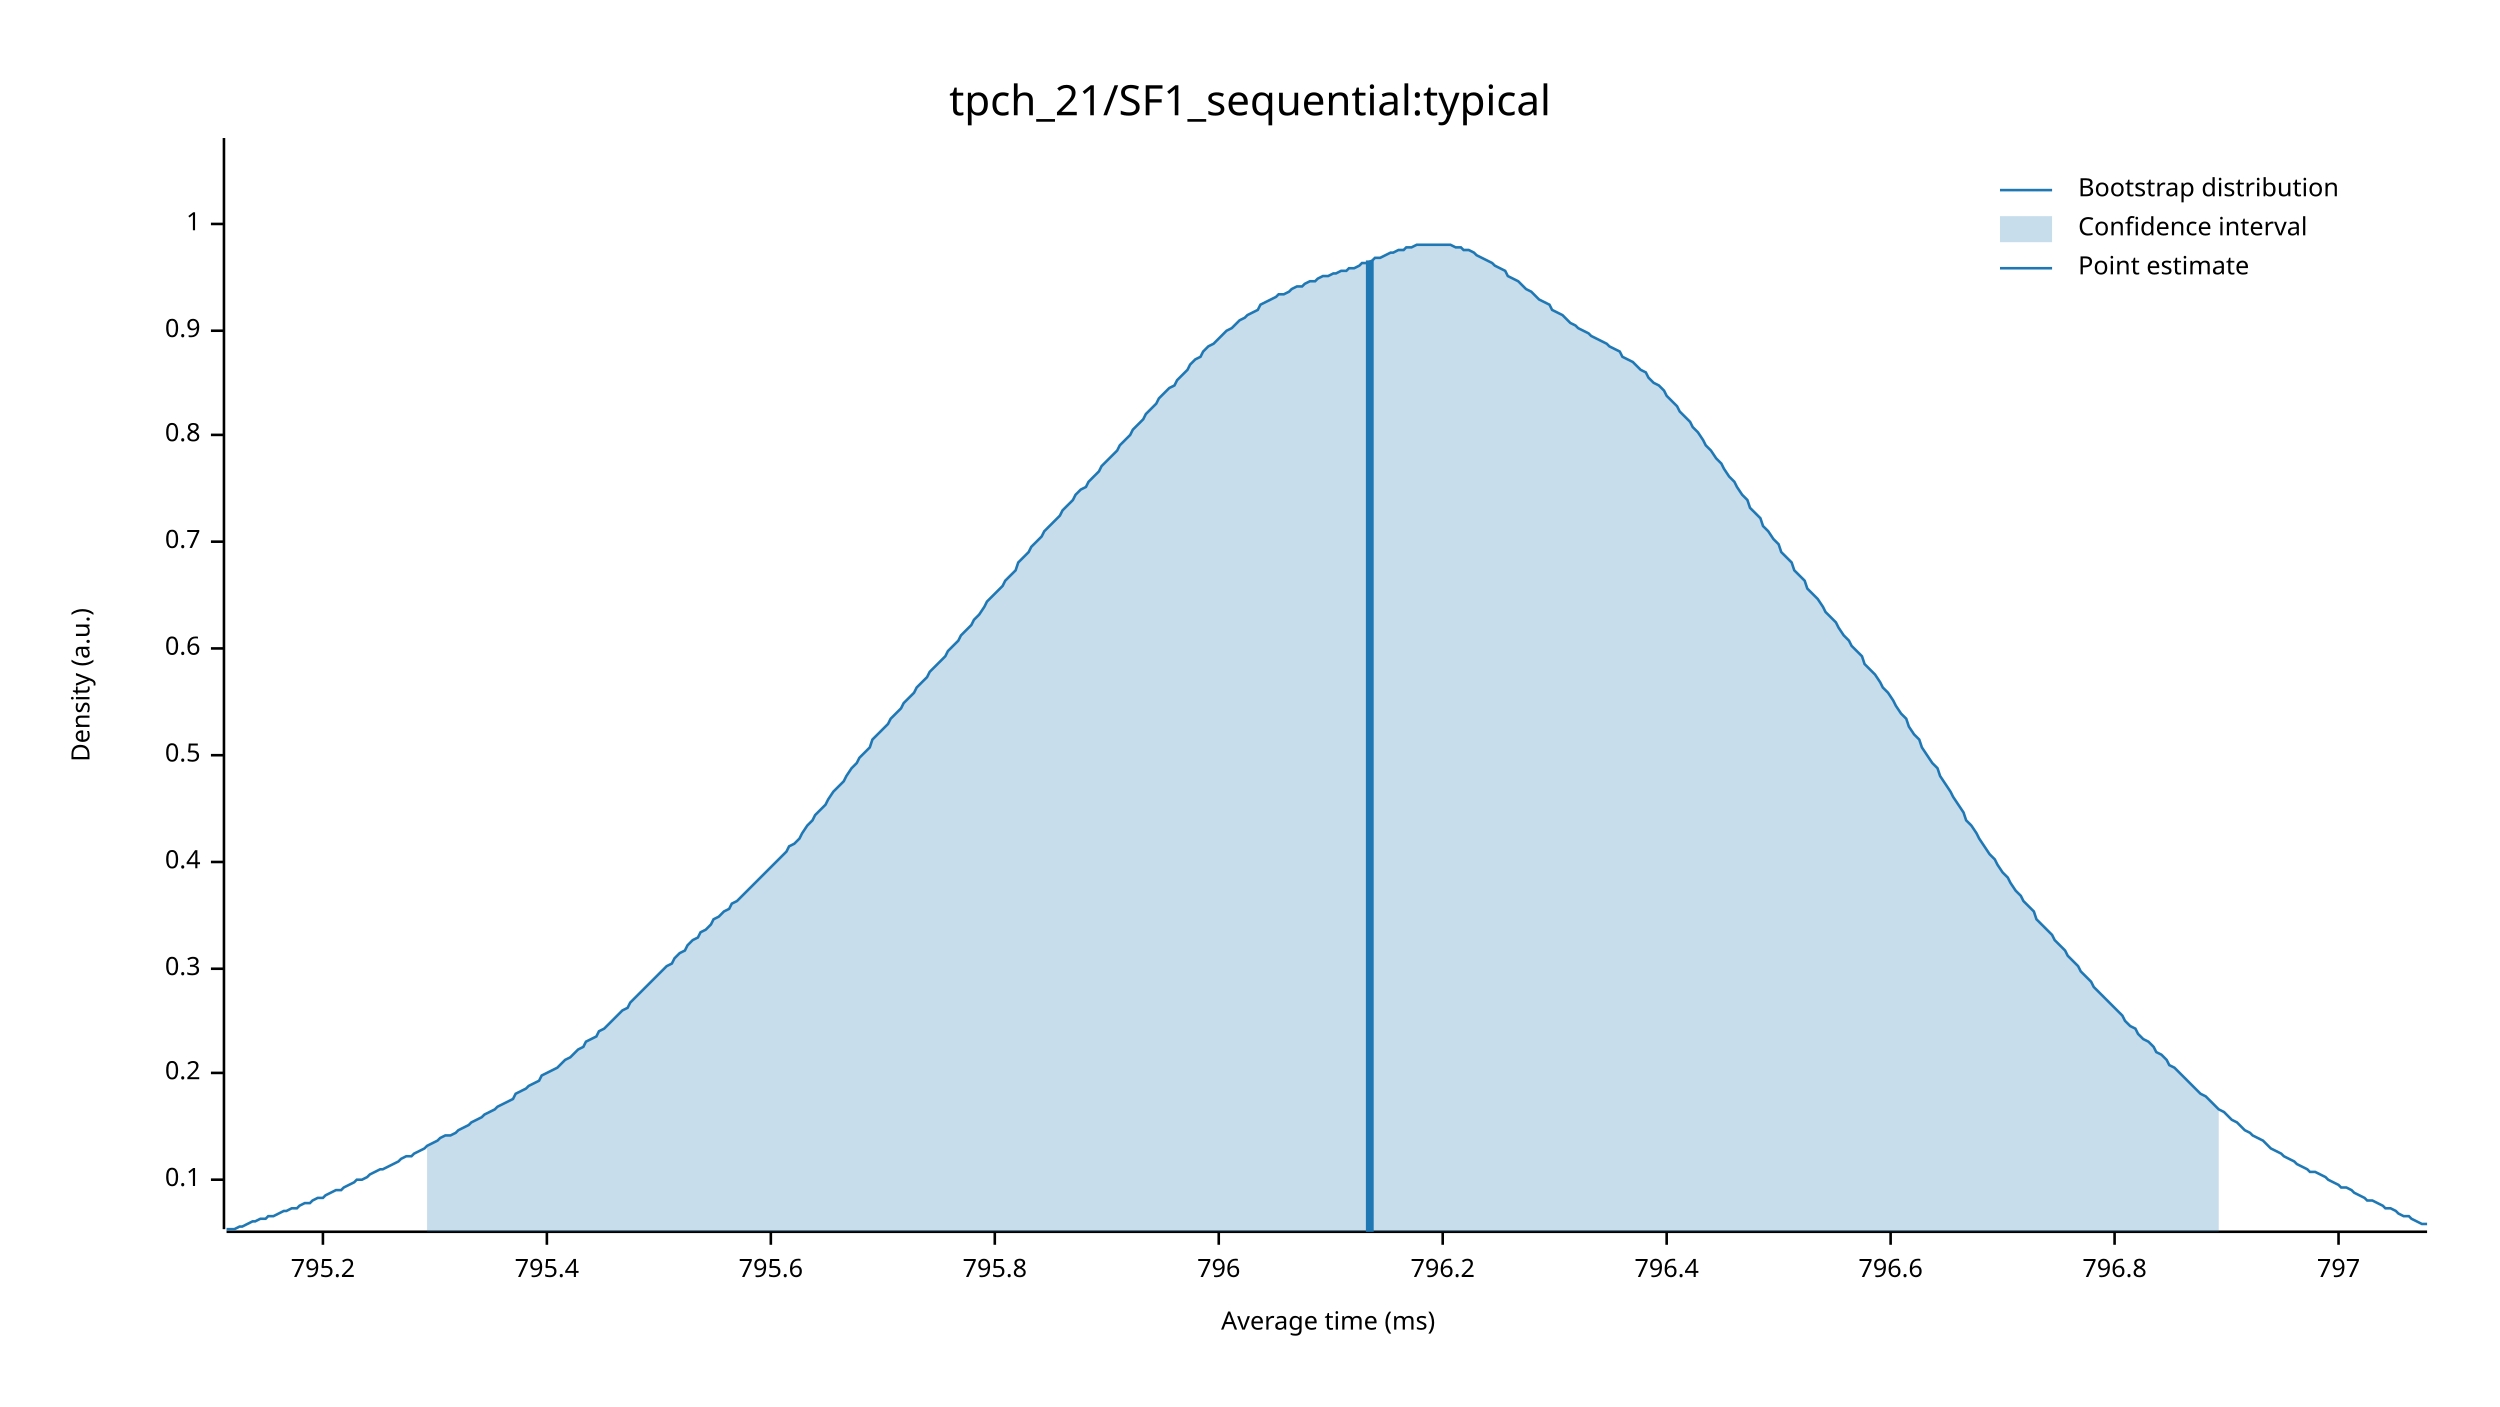
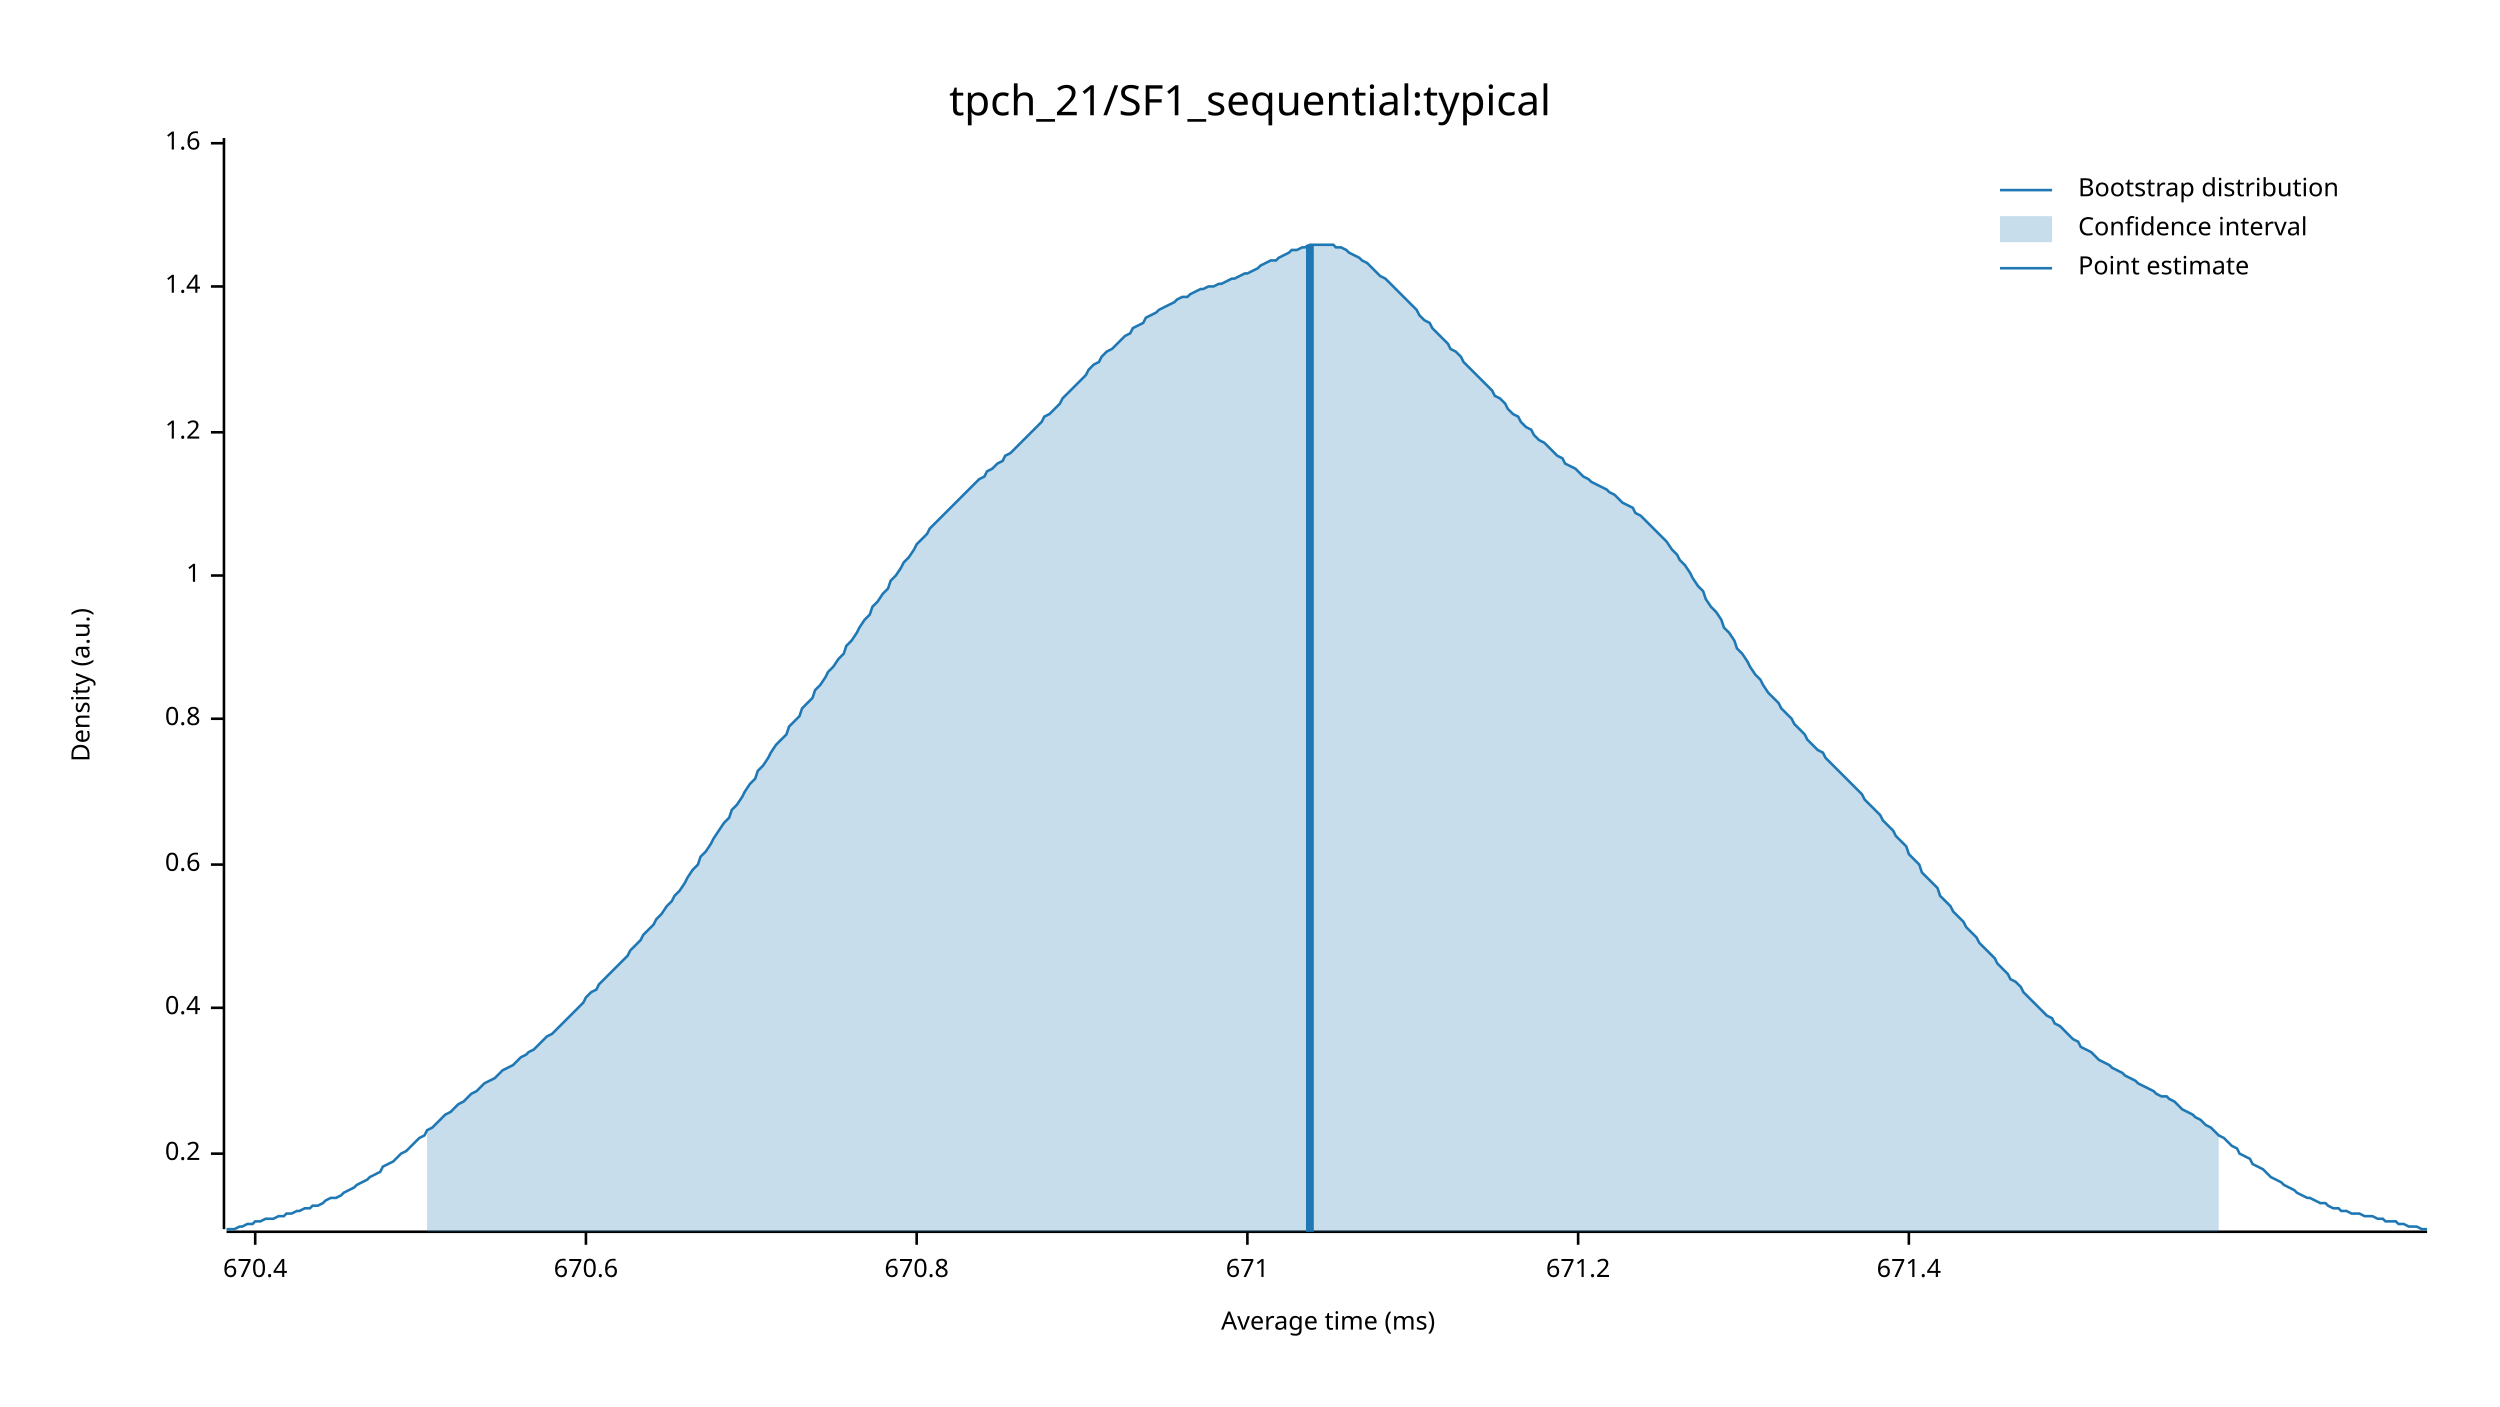
<svg xmlns="http://www.w3.org/2000/svg" width="960" height="540" viewBox="0 0 960 540">
  <text x="480" y="32" dy="0.76em" text-anchor="middle" font-family="sans-serif" font-size="16.129" opacity="1" fill="#000000">
tpch_21/SF1_sequential:typical
</text>
  <text x="27" y="263" dy="0.76em" text-anchor="middle" font-family="sans-serif" font-size="9.677" opacity="1" fill="#000000" transform="rotate(270, 27, 263)">
Density (a.u.)
</text>
  <text x="510" y="513" dy="-0.5ex" text-anchor="middle" font-family="sans-serif" font-size="9.677" opacity="1" fill="#000000">
Average time (ms)
</text>
  <polyline fill="none" opacity="1" stroke="#000000" stroke-width="1" points="86,53 86,472 " />
-   <text x="77" y="453" dy="0.5ex" text-anchor="end" font-family="sans-serif" font-size="9.677" opacity="1" fill="#000000">
- 0.1
- </text>
-   <polyline fill="none" opacity="1" stroke="#000000" stroke-width="1" points="81,453 86,453 " />
-   <text x="77" y="412" dy="0.5ex" text-anchor="end" font-family="sans-serif" font-size="9.677" opacity="1" fill="#000000">
+   <text x="77" y="443" dy="0.5ex" text-anchor="end" font-family="sans-serif" font-size="9.677" opacity="1" fill="#000000">
0.2
</text>
-   <polyline fill="none" opacity="1" stroke="#000000" stroke-width="1" points="81,412 86,412 " />
-   <text x="77" y="372" dy="0.5ex" text-anchor="end" font-family="sans-serif" font-size="9.677" opacity="1" fill="#000000">
- 0.3
- </text>
-   <polyline fill="none" opacity="1" stroke="#000000" stroke-width="1" points="81,372 86,372 " />
-   <text x="77" y="331" dy="0.5ex" text-anchor="end" font-family="sans-serif" font-size="9.677" opacity="1" fill="#000000">
+   <polyline fill="none" opacity="1" stroke="#000000" stroke-width="1" points="81,443 86,443 " />
+   <text x="77" y="387" dy="0.5ex" text-anchor="end" font-family="sans-serif" font-size="9.677" opacity="1" fill="#000000">
0.4
</text>
-   <polyline fill="none" opacity="1" stroke="#000000" stroke-width="1" points="81,331 86,331 " />
-   <text x="77" y="290" dy="0.5ex" text-anchor="end" font-family="sans-serif" font-size="9.677" opacity="1" fill="#000000">
- 0.5
- </text>
-   <polyline fill="none" opacity="1" stroke="#000000" stroke-width="1" points="81,290 86,290 " />
-   <text x="77" y="249" dy="0.5ex" text-anchor="end" font-family="sans-serif" font-size="9.677" opacity="1" fill="#000000">
+   <polyline fill="none" opacity="1" stroke="#000000" stroke-width="1" points="81,387 86,387 " />
+   <text x="77" y="332" dy="0.5ex" text-anchor="end" font-family="sans-serif" font-size="9.677" opacity="1" fill="#000000">
0.6
</text>
-   <polyline fill="none" opacity="1" stroke="#000000" stroke-width="1" points="81,249 86,249 " />
-   <text x="77" y="208" dy="0.5ex" text-anchor="end" font-family="sans-serif" font-size="9.677" opacity="1" fill="#000000">
- 0.7
- </text>
-   <polyline fill="none" opacity="1" stroke="#000000" stroke-width="1" points="81,208 86,208 " />
-   <text x="77" y="167" dy="0.5ex" text-anchor="end" font-family="sans-serif" font-size="9.677" opacity="1" fill="#000000">
+   <polyline fill="none" opacity="1" stroke="#000000" stroke-width="1" points="81,332 86,332 " />
+   <text x="77" y="276" dy="0.5ex" text-anchor="end" font-family="sans-serif" font-size="9.677" opacity="1" fill="#000000">
0.8
</text>
-   <polyline fill="none" opacity="1" stroke="#000000" stroke-width="1" points="81,167 86,167 " />
-   <text x="77" y="127" dy="0.5ex" text-anchor="end" font-family="sans-serif" font-size="9.677" opacity="1" fill="#000000">
- 0.9
- </text>
-   <polyline fill="none" opacity="1" stroke="#000000" stroke-width="1" points="81,127 86,127 " />
-   <text x="77" y="86" dy="0.5ex" text-anchor="end" font-family="sans-serif" font-size="9.677" opacity="1" fill="#000000">
+   <polyline fill="none" opacity="1" stroke="#000000" stroke-width="1" points="81,276 86,276 " />
+   <text x="77" y="221" dy="0.5ex" text-anchor="end" font-family="sans-serif" font-size="9.677" opacity="1" fill="#000000">
1
</text>
-   <polyline fill="none" opacity="1" stroke="#000000" stroke-width="1" points="81,86 86,86 " />
+   <polyline fill="none" opacity="1" stroke="#000000" stroke-width="1" points="81,221 86,221 " />
+   <text x="77" y="166" dy="0.5ex" text-anchor="end" font-family="sans-serif" font-size="9.677" opacity="1" fill="#000000">
+ 1.2
+ </text>
+   <polyline fill="none" opacity="1" stroke="#000000" stroke-width="1" points="81,166 86,166 " />
+   <text x="77" y="110" dy="0.5ex" text-anchor="end" font-family="sans-serif" font-size="9.677" opacity="1" fill="#000000">
+ 1.4
+ </text>
+   <polyline fill="none" opacity="1" stroke="#000000" stroke-width="1" points="81,110 86,110 " />
+   <text x="77" y="55" dy="0.5ex" text-anchor="end" font-family="sans-serif" font-size="9.677" opacity="1" fill="#000000">
+ 1.6
+ </text>
+   <polyline fill="none" opacity="1" stroke="#000000" stroke-width="1" points="81,55 86,55 " />
  <polyline fill="none" opacity="1" stroke="#000000" stroke-width="1" points="87,473 932,473 " />
-   <text x="124" y="483" dy="0.76em" text-anchor="middle" font-family="sans-serif" font-size="9.677" opacity="1" fill="#000000">
- 795.2
+   <text x="98" y="483" dy="0.76em" text-anchor="middle" font-family="sans-serif" font-size="9.677" opacity="1" fill="#000000">
+ 670.4
</text>
-   <polyline fill="none" opacity="1" stroke="#000000" stroke-width="1" points="124,473 124,478 " />
-   <text x="210" y="483" dy="0.76em" text-anchor="middle" font-family="sans-serif" font-size="9.677" opacity="1" fill="#000000">
- 795.4
+   <polyline fill="none" opacity="1" stroke="#000000" stroke-width="1" points="98,473 98,478 " />
+   <text x="225" y="483" dy="0.76em" text-anchor="middle" font-family="sans-serif" font-size="9.677" opacity="1" fill="#000000">
+ 670.6
</text>
-   <polyline fill="none" opacity="1" stroke="#000000" stroke-width="1" points="210,473 210,478 " />
-   <text x="296" y="483" dy="0.76em" text-anchor="middle" font-family="sans-serif" font-size="9.677" opacity="1" fill="#000000">
- 795.6
+   <polyline fill="none" opacity="1" stroke="#000000" stroke-width="1" points="225,473 225,478 " />
+   <text x="352" y="483" dy="0.76em" text-anchor="middle" font-family="sans-serif" font-size="9.677" opacity="1" fill="#000000">
+ 670.8
</text>
-   <polyline fill="none" opacity="1" stroke="#000000" stroke-width="1" points="296,473 296,478 " />
-   <text x="382" y="483" dy="0.76em" text-anchor="middle" font-family="sans-serif" font-size="9.677" opacity="1" fill="#000000">
- 795.8
+   <polyline fill="none" opacity="1" stroke="#000000" stroke-width="1" points="352,473 352,478 " />
+   <text x="479" y="483" dy="0.76em" text-anchor="middle" font-family="sans-serif" font-size="9.677" opacity="1" fill="#000000">
+ 671
</text>
-   <polyline fill="none" opacity="1" stroke="#000000" stroke-width="1" points="382,473 382,478 " />
-   <text x="468" y="483" dy="0.76em" text-anchor="middle" font-family="sans-serif" font-size="9.677" opacity="1" fill="#000000">
- 796
+   <polyline fill="none" opacity="1" stroke="#000000" stroke-width="1" points="479,473 479,478 " />
+   <text x="606" y="483" dy="0.76em" text-anchor="middle" font-family="sans-serif" font-size="9.677" opacity="1" fill="#000000">
+ 671.2
</text>
-   <polyline fill="none" opacity="1" stroke="#000000" stroke-width="1" points="468,473 468,478 " />
-   <text x="554" y="483" dy="0.76em" text-anchor="middle" font-family="sans-serif" font-size="9.677" opacity="1" fill="#000000">
- 796.2
+   <polyline fill="none" opacity="1" stroke="#000000" stroke-width="1" points="606,473 606,478 " />
+   <text x="733" y="483" dy="0.76em" text-anchor="middle" font-family="sans-serif" font-size="9.677" opacity="1" fill="#000000">
+ 671.4
</text>
-   <polyline fill="none" opacity="1" stroke="#000000" stroke-width="1" points="554,473 554,478 " />
-   <text x="640" y="483" dy="0.76em" text-anchor="middle" font-family="sans-serif" font-size="9.677" opacity="1" fill="#000000">
- 796.4
- </text>
-   <polyline fill="none" opacity="1" stroke="#000000" stroke-width="1" points="640,473 640,478 " />
-   <text x="726" y="483" dy="0.76em" text-anchor="middle" font-family="sans-serif" font-size="9.677" opacity="1" fill="#000000">
- 796.6
- </text>
-   <polyline fill="none" opacity="1" stroke="#000000" stroke-width="1" points="726,473 726,478 " />
-   <text x="812" y="483" dy="0.76em" text-anchor="middle" font-family="sans-serif" font-size="9.677" opacity="1" fill="#000000">
- 796.8
- </text>
-   <polyline fill="none" opacity="1" stroke="#000000" stroke-width="1" points="812,473 812,478 " />
-   <text x="898" y="483" dy="0.76em" text-anchor="middle" font-family="sans-serif" font-size="9.677" opacity="1" fill="#000000">
- 797
- </text>
-   <polyline fill="none" opacity="1" stroke="#000000" stroke-width="1" points="898,473 898,478 " />
-   <polyline fill="none" opacity="1" stroke="#1F78B4" stroke-width="1" points="87,472 88,472 90,472 92,471 93,471 95,470 97,469 98,469 100,468 102,468 103,467 105,467 107,466 109,465 110,465 112,464 114,464 115,463 117,462 119,462 120,461 122,460 124,460 125,459 127,458 129,457 131,457 132,456 134,455 136,454 137,453 139,453 141,452 142,451 144,450 146,449 147,449 149,448 151,447 153,446 154,445 156,444 158,444 159,443 161,442 163,441 164,440 166,439 168,438 169,437 171,436 173,436 175,435 176,434 178,433 180,432 181,431 183,430 185,429 186,428 188,427 190,426 191,425 193,424 195,423 197,422 198,420 200,419 202,418 203,417 205,416 207,415 208,413 210,412 212,411 214,410 215,409 217,407 219,406 220,405 222,403 224,402 225,400 227,399 229,398 230,396 232,395 234,393 236,391 237,390 239,388 241,387 242,385 244,383 246,381 247,380 249,378 251,376 252,375 254,373 256,371 258,370 259,368 261,366 263,365 264,363 266,361 268,360 269,358 271,357 273,355 274,353 276,352 278,350 280,349 281,347 283,346 285,344 286,343 288,341 290,339 291,338 293,336 295,334 296,333 298,331 300,329 302,327 303,325 305,324 307,322 308,320 310,317 312,315 313,313 315,311 317,309 318,307 320,304 322,302 324,300 325,298 327,295 329,293 330,291 332,289 334,287 335,284 337,282 339,280 341,278 342,276 344,274 346,272 347,270 349,268 351,266 352,264 354,262 356,260 357,258 359,256 361,254 363,252 364,250 366,248 368,246 369,244 371,242 373,240 374,238 376,236 378,233 379,231 381,229 383,227 385,225 386,223 388,221 390,219 391,216 393,214 395,212 396,210 398,208 400,206 401,204 403,202 405,200 407,198 408,196 410,194 412,192 413,190 415,188 417,187 418,185 420,183 422,181 423,179 425,177 427,175 429,173 430,171 432,169 434,167 435,165 437,163 439,161 440,159 442,157 444,155 445,153 447,151 449,149 451,148 452,146 454,144 456,142 457,140 459,138 461,137 462,135 464,133 466,132 468,130 469,129 471,127 473,126 474,125 476,123 478,122 479,121 481,120 483,119 484,117 486,116 488,115 490,114 491,113 493,113 495,112 496,111 498,110 500,110 501,109 503,108 505,108 506,107 508,106 510,106 512,105 513,105 515,104 517,104 518,103 520,103 522,102 523,101 525,101 527,100 528,99 530,99 532,98 534,97 535,97 537,96 539,96 540,95 542,95 544,94 545,94 547,94 549,94 550,94 552,94 554,94 556,94 557,94 559,95 561,95 562,96 564,96 566,97 567,98 569,99 571,100 573,101 574,102 576,103 578,104 579,106 581,107 583,108 584,109 586,111 588,112 589,113 591,115 593,116 595,117 596,119 598,120 600,121 601,122 603,124 605,125 606,126 608,127 610,128 611,129 613,130 615,131 617,132 618,133 620,134 622,135 623,137 625,138 627,139 628,140 630,142 632,143 633,145 635,147 637,148 639,150 640,152 642,154 644,156 645,158 647,160 649,162 650,164 652,166 654,169 655,171 657,173 659,176 661,178 662,180 664,183 666,185 667,187 669,190 671,192 672,195 674,197 676,199 677,202 679,204 681,207 683,209 684,212 686,214 688,216 689,219 691,221 693,223 694,226 696,228 698,230 700,233 701,235 703,237 705,239 706,241 708,244 710,246 711,248 713,250 715,252 716,255 718,257 720,259 722,262 723,264 725,266 727,269 728,271 730,274 732,276 733,279 735,282 737,284 738,287 740,290 742,293 744,295 745,298 747,301 749,304 750,306 752,309 754,312 755,315 757,317 759,320 760,322 762,325 764,328 766,330 767,332 769,335 771,337 772,339 774,342 776,344 777,346 779,348 781,350 782,353 784,355 786,357 788,359 789,361 791,363 793,365 794,367 796,369 798,371 799,373 801,375 803,377 804,379 806,381 808,383 810,385 811,386 813,388 815,390 816,392 818,394 820,395 821,397 823,399 825,400 827,402 828,404 830,405 832,407 833,409 835,410 837,412 838,413 840,415 842,417 843,418 845,420 847,421 849,423 850,424 852,426 854,427 855,428 857,430 859,431 860,432 862,434 864,435 865,436 867,437 869,438 871,440 872,441 874,442 876,443 877,444 879,445 881,446 882,447 884,448 886,449 887,450 889,450 891,451 893,452 894,453 896,454 898,455 899,456 901,456 903,457 904,458 906,459 908,460 909,461 911,461 913,462 915,463 916,464 918,464 920,465 921,466 923,467 925,467 926,468 928,469 930,470 932,470 " />
-   <polygon opacity="0.25" fill="#1F78B4" points="164,440 166,439 168,438 169,437 171,436 173,436 175,435 176,434 178,433 180,432 181,431 183,430 185,429 186,428 188,427 190,426 191,425 193,424 195,423 197,422 198,420 200,419 202,418 203,417 205,416 207,415 208,413 210,412 212,411 214,410 215,409 217,407 219,406 220,405 222,403 224,402 225,400 227,399 229,398 230,396 232,395 234,393 236,391 237,390 239,388 241,387 242,385 244,383 246,381 247,380 249,378 251,376 252,375 254,373 256,371 258,370 259,368 261,366 263,365 264,363 266,361 268,360 269,358 271,357 273,355 274,353 276,352 278,350 280,349 281,347 283,346 285,344 286,343 288,341 290,339 291,338 293,336 295,334 296,333 298,331 300,329 302,327 303,325 305,324 307,322 308,320 310,317 312,315 313,313 315,311 317,309 318,307 320,304 322,302 324,300 325,298 327,295 329,293 330,291 332,289 334,287 335,284 337,282 339,280 341,278 342,276 344,274 346,272 347,270 349,268 351,266 352,264 354,262 356,260 357,258 359,256 361,254 363,252 364,250 366,248 368,246 369,244 371,242 373,240 374,238 376,236 378,233 379,231 381,229 383,227 385,225 386,223 388,221 390,219 391,216 393,214 395,212 396,210 398,208 400,206 401,204 403,202 405,200 407,198 408,196 410,194 412,192 413,190 415,188 417,187 418,185 420,183 422,181 423,179 425,177 427,175 429,173 430,171 432,169 434,167 435,165 437,163 439,161 440,159 442,157 444,155 445,153 447,151 449,149 451,148 452,146 454,144 456,142 457,140 459,138 461,137 462,135 464,133 466,132 468,130 469,129 471,127 473,126 474,125 476,123 478,122 479,121 481,120 483,119 484,117 486,116 488,115 490,114 491,113 493,113 495,112 496,111 498,110 500,110 501,109 503,108 505,108 506,107 508,106 510,106 512,105 513,105 515,104 517,104 518,103 520,103 522,102 523,101 525,101 527,100 528,99 530,99 532,98 534,97 535,97 537,96 539,96 540,95 542,95 544,94 545,94 547,94 549,94 550,94 552,94 554,94 556,94 557,94 559,95 561,95 562,96 564,96 566,97 567,98 569,99 571,100 573,101 574,102 576,103 578,104 579,106 581,107 583,108 584,109 586,111 588,112 589,113 591,115 593,116 595,117 596,119 598,120 600,121 601,122 603,124 605,125 606,126 608,127 610,128 611,129 613,130 615,131 617,132 618,133 620,134 622,135 623,137 625,138 627,139 628,140 630,142 632,143 633,145 635,147 637,148 639,150 640,152 642,154 644,156 645,158 647,160 649,162 650,164 652,166 654,169 655,171 657,173 659,176 661,178 662,180 664,183 666,185 667,187 669,190 671,192 672,195 674,197 676,199 677,202 679,204 681,207 683,209 684,212 686,214 688,216 689,219 691,221 693,223 694,226 696,228 698,230 700,233 701,235 703,237 705,239 706,241 708,244 710,246 711,248 713,250 715,252 716,255 718,257 720,259 722,262 723,264 725,266 727,269 728,271 730,274 732,276 733,279 735,282 737,284 738,287 740,290 742,293 744,295 745,298 747,301 749,304 750,306 752,309 754,312 755,315 757,317 759,320 760,322 762,325 764,328 766,330 767,332 769,335 771,337 772,339 774,342 776,344 777,346 779,348 781,350 782,353 784,355 786,357 788,359 789,361 791,363 793,365 794,367 796,369 798,371 799,373 801,375 803,377 804,379 806,381 808,383 810,385 811,386 813,388 815,390 816,392 818,394 820,395 821,397 823,399 825,400 827,402 828,404 830,405 832,407 833,409 835,410 837,412 838,413 840,415 842,417 843,418 845,420 847,421 849,423 850,424 852,426 852,473 164,473 " />
-   <polyline fill="none" opacity="1" stroke="#1F78B4" stroke-width="3" points="526,473 526,100 " />
+   <polyline fill="none" opacity="1" stroke="#000000" stroke-width="1" points="733,473 733,478 " />
+   <polyline fill="none" opacity="1" stroke="#1F78B4" stroke-width="1" points="87,472 88,472 90,472 92,471 93,471 95,470 97,470 98,469 100,469 102,468 103,468 105,468 107,467 109,467 110,466 112,466 114,465 115,465 117,464 119,464 120,463 122,463 124,462 125,461 127,460 129,460 131,459 132,458 134,457 136,456 137,455 139,454 141,453 142,452 144,451 146,450 147,448 149,447 151,446 153,444 154,443 156,442 158,440 159,439 161,437 163,436 164,434 166,433 168,431 169,430 171,428 173,427 175,425 176,424 178,423 180,421 181,420 183,419 185,417 186,416 188,415 190,414 191,413 193,411 195,410 197,409 198,408 200,406 202,405 203,404 205,403 207,401 208,400 210,398 212,397 214,395 215,394 217,392 219,390 220,389 222,387 224,385 225,383 227,381 229,380 230,378 232,376 234,374 236,372 237,371 239,369 241,367 242,365 244,363 246,361 247,359 249,357 251,355 252,353 254,351 256,348 258,346 259,344 261,342 263,339 264,337 266,334 268,332 269,329 271,327 273,324 274,322 276,319 278,316 280,314 281,311 283,309 285,306 286,304 288,301 290,299 291,296 293,294 295,291 296,289 298,286 300,284 302,282 303,279 305,277 307,275 308,272 310,270 312,268 313,265 315,263 317,260 318,258 320,256 322,253 324,251 325,248 327,246 329,243 330,241 332,238 334,236 335,233 337,231 339,228 341,226 342,223 344,221 346,218 347,216 349,214 351,211 352,209 354,207 356,205 357,203 359,201 361,199 363,197 364,196 366,194 368,192 369,191 371,189 373,187 374,186 376,184 378,183 379,181 381,180 383,178 385,177 386,175 388,174 390,172 391,171 393,169 395,167 396,166 398,164 400,162 401,160 403,159 405,157 407,155 408,153 410,151 412,149 413,148 415,146 417,144 418,142 420,140 422,139 423,137 425,135 427,134 429,132 430,131 432,129 434,128 435,126 437,125 439,124 440,122 442,121 444,120 445,119 447,118 449,117 451,116 452,115 454,114 456,114 457,113 459,112 461,111 462,111 464,110 466,110 468,109 469,109 471,108 473,107 474,107 476,106 478,105 479,105 481,104 483,103 484,102 486,101 488,100 490,100 491,99 493,98 495,97 496,96 498,96 500,95 501,95 503,94 505,94 506,94 508,94 510,94 512,94 513,95 515,95 517,96 518,97 520,98 522,99 523,100 525,101 527,103 528,104 530,106 532,107 534,109 535,110 537,112 539,114 540,115 542,117 544,119 545,121 547,123 549,124 550,126 552,128 554,130 556,132 557,134 559,135 561,137 562,139 564,141 566,143 567,144 569,146 571,148 573,150 574,152 576,153 578,155 579,157 581,159 583,160 584,162 586,164 588,165 589,167 591,169 593,170 595,172 596,173 598,175 600,176 601,178 603,179 605,180 606,181 608,183 610,184 611,185 613,186 615,187 617,188 618,189 620,190 622,192 623,193 625,194 627,195 628,197 630,198 632,200 633,201 635,203 637,205 639,207 640,208 642,211 644,213 645,215 647,217 649,220 650,222 652,225 654,227 655,230 657,233 659,235 661,238 662,241 664,243 666,246 667,249 669,251 671,254 672,256 674,259 676,261 677,263 679,266 681,268 683,270 684,272 686,274 688,276 689,278 691,280 693,282 694,284 696,286 698,288 700,289 701,291 703,293 705,295 706,296 708,298 710,300 711,301 713,303 715,305 716,307 718,309 720,311 722,313 723,315 725,317 727,319 728,321 730,323 732,325 733,328 735,330 737,332 738,335 740,337 742,339 744,341 745,344 747,346 749,348 750,350 752,352 754,354 755,356 757,358 759,360 760,362 762,364 764,366 766,368 767,370 769,372 771,374 772,376 774,377 776,379 777,381 779,383 781,385 782,386 784,388 786,390 788,391 789,393 791,394 793,396 794,397 796,399 798,400 799,402 801,403 803,404 804,405 806,407 808,408 810,409 811,410 813,411 815,412 816,413 818,414 820,415 821,416 823,417 825,418 827,419 828,420 830,421 832,421 833,422 835,423 837,425 838,426 840,427 842,428 843,429 845,430 847,432 849,433 850,434 852,436 854,437 855,438 857,440 859,441 860,443 862,444 864,445 865,447 867,448 869,449 871,451 872,452 874,453 876,454 877,455 879,456 881,457 882,458 884,459 886,460 887,460 889,461 891,462 893,462 894,463 896,464 898,464 899,465 901,465 903,466 904,466 906,466 908,467 909,467 911,467 913,468 915,468 916,469 918,469 920,469 921,470 923,470 925,471 926,471 928,471 930,472 932,472 " />
+   <polygon opacity="0.25" fill="#1F78B4" points="164,434 166,433 168,431 169,430 171,428 173,427 175,425 176,424 178,423 180,421 181,420 183,419 185,417 186,416 188,415 190,414 191,413 193,411 195,410 197,409 198,408 200,406 202,405 203,404 205,403 207,401 208,400 210,398 212,397 214,395 215,394 217,392 219,390 220,389 222,387 224,385 225,383 227,381 229,380 230,378 232,376 234,374 236,372 237,371 239,369 241,367 242,365 244,363 246,361 247,359 249,357 251,355 252,353 254,351 256,348 258,346 259,344 261,342 263,339 264,337 266,334 268,332 269,329 271,327 273,324 274,322 276,319 278,316 280,314 281,311 283,309 285,306 286,304 288,301 290,299 291,296 293,294 295,291 296,289 298,286 300,284 302,282 303,279 305,277 307,275 308,272 310,270 312,268 313,265 315,263 317,260 318,258 320,256 322,253 324,251 325,248 327,246 329,243 330,241 332,238 334,236 335,233 337,231 339,228 341,226 342,223 344,221 346,218 347,216 349,214 351,211 352,209 354,207 356,205 357,203 359,201 361,199 363,197 364,196 366,194 368,192 369,191 371,189 373,187 374,186 376,184 378,183 379,181 381,180 383,178 385,177 386,175 388,174 390,172 391,171 393,169 395,167 396,166 398,164 400,162 401,160 403,159 405,157 407,155 408,153 410,151 412,149 413,148 415,146 417,144 418,142 420,140 422,139 423,137 425,135 427,134 429,132 430,131 432,129 434,128 435,126 437,125 439,124 440,122 442,121 444,120 445,119 447,118 449,117 451,116 452,115 454,114 456,114 457,113 459,112 461,111 462,111 464,110 466,110 468,109 469,109 471,108 473,107 474,107 476,106 478,105 479,105 481,104 483,103 484,102 486,101 488,100 490,100 491,99 493,98 495,97 496,96 498,96 500,95 501,95 503,94 505,94 506,94 508,94 510,94 512,94 513,95 515,95 517,96 518,97 520,98 522,99 523,100 525,101 527,103 528,104 530,106 532,107 534,109 535,110 537,112 539,114 540,115 542,117 544,119 545,121 547,123 549,124 550,126 552,128 554,130 556,132 557,134 559,135 561,137 562,139 564,141 566,143 567,144 569,146 571,148 573,150 574,152 576,153 578,155 579,157 581,159 583,160 584,162 586,164 588,165 589,167 591,169 593,170 595,172 596,173 598,175 600,176 601,178 603,179 605,180 606,181 608,183 610,184 611,185 613,186 615,187 617,188 618,189 620,190 622,192 623,193 625,194 627,195 628,197 630,198 632,200 633,201 635,203 637,205 639,207 640,208 642,211 644,213 645,215 647,217 649,220 650,222 652,225 654,227 655,230 657,233 659,235 661,238 662,241 664,243 666,246 667,249 669,251 671,254 672,256 674,259 676,261 677,263 679,266 681,268 683,270 684,272 686,274 688,276 689,278 691,280 693,282 694,284 696,286 698,288 700,289 701,291 703,293 705,295 706,296 708,298 710,300 711,301 713,303 715,305 716,307 718,309 720,311 722,313 723,315 725,317 727,319 728,321 730,323 732,325 733,328 735,330 737,332 738,335 740,337 742,339 744,341 745,344 747,346 749,348 750,350 752,352 754,354 755,356 757,358 759,360 760,362 762,364 764,366 766,368 767,370 769,372 771,374 772,376 774,377 776,379 777,381 779,383 781,385 782,386 784,388 786,390 788,391 789,393 791,394 793,396 794,397 796,399 798,400 799,402 801,403 803,404 804,405 806,407 808,408 810,409 811,410 813,411 815,412 816,413 818,414 820,415 821,416 823,417 825,418 827,419 828,420 830,421 832,421 833,422 835,423 837,425 838,426 840,427 842,428 843,429 845,430 847,432 849,433 850,434 852,436 852,473 164,473 " />
+   <polyline fill="none" opacity="1" stroke="#1F78B4" stroke-width="3" points="503,473 503,94 " />
  <text x="798" y="68" dy="0.76em" text-anchor="start" font-family="sans-serif" font-size="9.677" opacity="1" fill="#000000">
Bootstrap distribution
</text>
  <text x="798" y="83" dy="0.76em" text-anchor="start" font-family="sans-serif" font-size="9.677" opacity="1" fill="#000000">
Confidence interval
</text>
  <text x="798" y="98" dy="0.76em" text-anchor="start" font-family="sans-serif" font-size="9.677" opacity="1" fill="#000000">
Point estimate
</text>
  <polyline fill="none" opacity="1" stroke="#1F78B4" stroke-width="1" points="768,73 788,73 " />
  <rect x="768" y="83" width="20" height="10" opacity="0.25" fill="#1F78B4" stroke="none" />
  <polyline fill="none" opacity="1" stroke="#1F78B4" stroke-width="1" points="768,103 788,103 " />
</svg>
